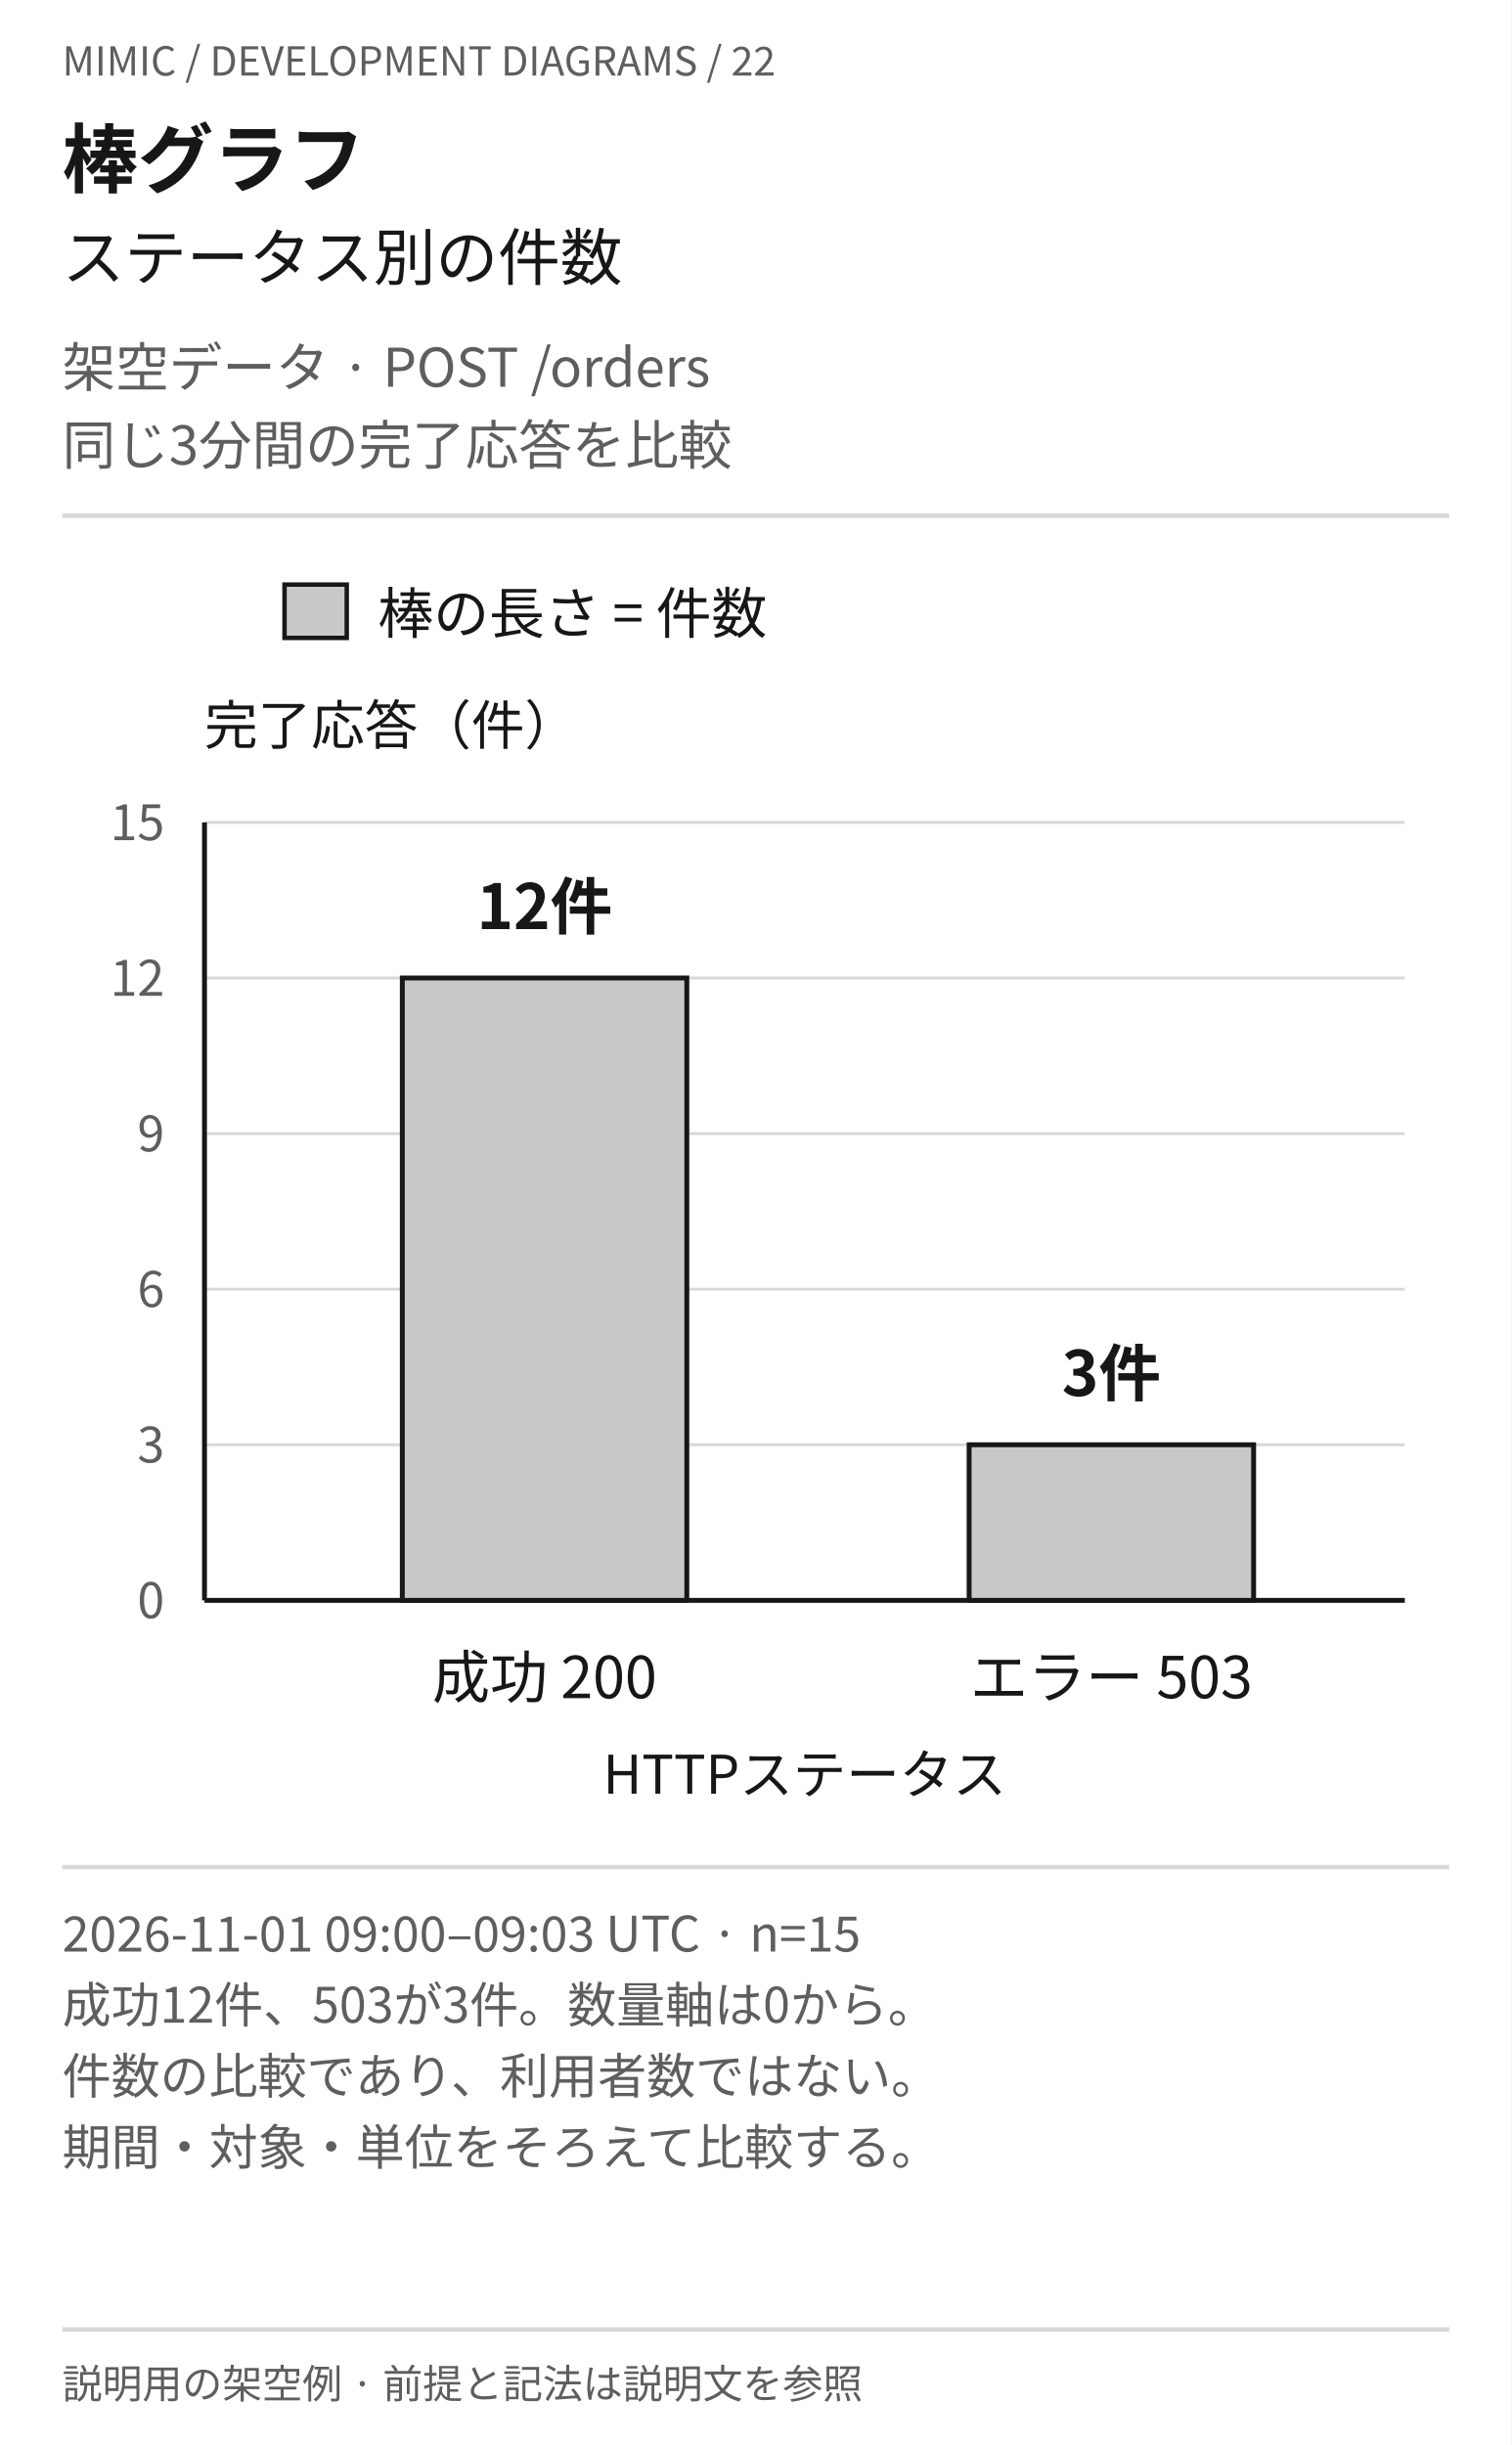
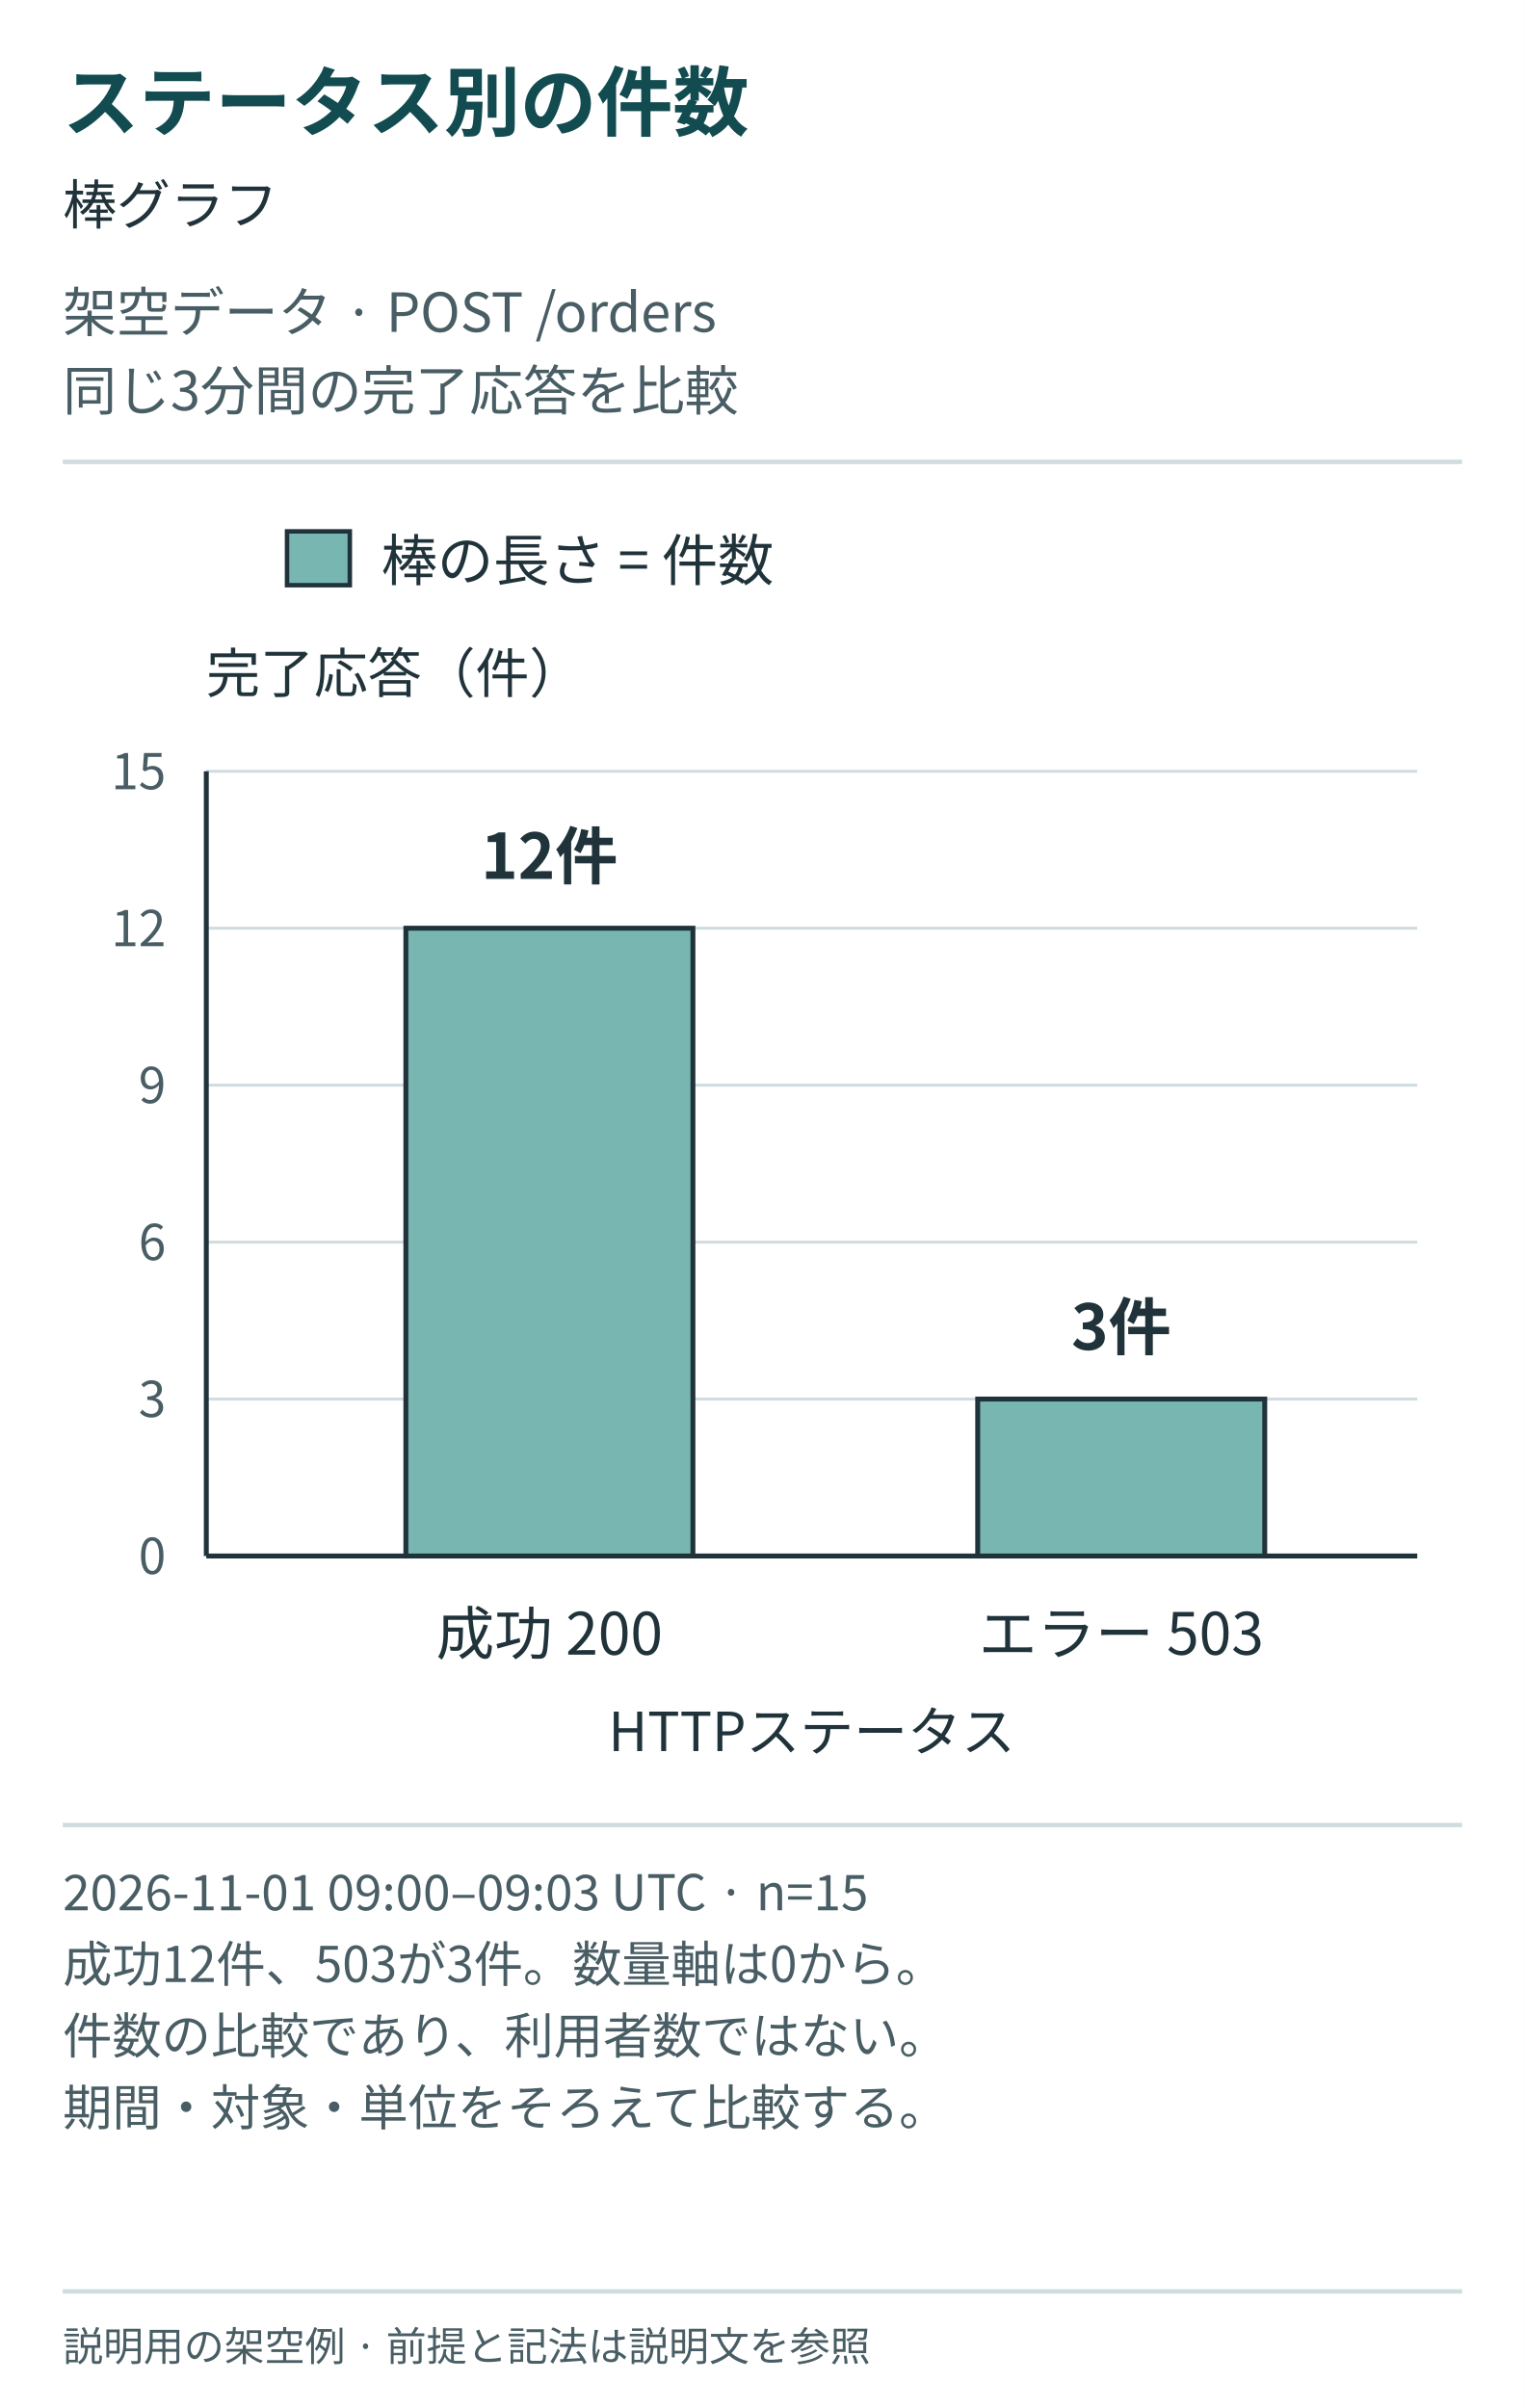
- <svg xmlns="http://www.w3.org/2000/svg" viewBox="0 0 680 1100" role="img" aria-labelledby="title desc">
+ <svg xmlns="http://www.w3.org/2000/svg" viewBox="0 26 680 1074" role="img" aria-labelledby="title desc">
  <rect x="0" y="0" width="680" height="1100" fill="#ffffff" stroke="none" stroke-width="2" />
-   <text x="28" y="34" fill="#5e5e5e" font-family="Noto Sans CJK JP, sans-serif" font-size="18" font-weight="400" text-anchor="start">MIMIC / DEVELOPMENT DIAGRAMS / 22</text>
-   <text x="28" y="84" fill="#171717" font-family="Noto Sans CJK JP, sans-serif" font-size="34" font-weight="600" text-anchor="start">棒グラフ</text>
-   <text x="28" y="126" fill="#171717" font-family="Noto Sans CJK JP, sans-serif" font-size="28" font-weight="500" text-anchor="start">ステータス別の件数</text>
-   <text x="28" y="174" fill="#5e5e5e" font-family="Noto Sans CJK JP, sans-serif" font-size="24" font-weight="400" text-anchor="start">架空データ · POST /orders</text>
-   <text x="28" y="209" fill="#5e5e5e" font-family="Noto Sans CJK JP, sans-serif" font-size="24" font-weight="400" text-anchor="start">同じ3分間の完了応答を比較</text>
-   <line x1="28" y1="232" x2="652" y2="232" stroke="#d8d8d8" stroke-width="2" />
-   <line x1="28" y1="1048" x2="652" y2="1048" stroke="#d8d8d8" stroke-width="2" />
-   <text x="28" y="1079" fill="#5e5e5e" font-family="Noto Sans CJK JP, sans-serif" font-size="18" font-weight="400" text-anchor="start">説明用の架空例 · 前提と記法は説明文を参照</text>
-   <rect x="128" y="263" width="28" height="24" fill="#c8c8c8" stroke="#171717" stroke-width="2" />
-   <text x="170" y="285" fill="#171717" font-family="Noto Sans CJK JP, sans-serif" font-size="25" font-weight="400" text-anchor="start">棒の長さ = 件数</text>
-   <text x="92" y="335" fill="#171717" font-family="Noto Sans CJK JP, sans-serif" font-size="24" font-weight="400" text-anchor="start">完了応答（件）</text>
-   <line x1="92" y1="720.0" x2="632" y2="720.0" stroke="#d8d8d8" stroke-width="1.3" />
-   <text x="74" y="728.0" fill="#5e5e5e" font-family="Noto Sans CJK JP, sans-serif" font-size="22" font-weight="400" text-anchor="end">0</text>
-   <line x1="92" y1="650.0" x2="632" y2="650.0" stroke="#d8d8d8" stroke-width="1.3" />
-   <text x="74" y="658.0" fill="#5e5e5e" font-family="Noto Sans CJK JP, sans-serif" font-size="22" font-weight="400" text-anchor="end">3</text>
-   <line x1="92" y1="580.0" x2="632" y2="580.0" stroke="#d8d8d8" stroke-width="1.3" />
-   <text x="74" y="588.0" fill="#5e5e5e" font-family="Noto Sans CJK JP, sans-serif" font-size="22" font-weight="400" text-anchor="end">6</text>
-   <line x1="92" y1="510.0" x2="632" y2="510.0" stroke="#d8d8d8" stroke-width="1.3" />
-   <text x="74" y="518.0" fill="#5e5e5e" font-family="Noto Sans CJK JP, sans-serif" font-size="22" font-weight="400" text-anchor="end">9</text>
-   <line x1="92" y1="440.0" x2="632" y2="440.0" stroke="#d8d8d8" stroke-width="1.3" />
-   <text x="74" y="448.0" fill="#5e5e5e" font-family="Noto Sans CJK JP, sans-serif" font-size="22" font-weight="400" text-anchor="end">12</text>
-   <line x1="92" y1="370.0" x2="632" y2="370.0" stroke="#d8d8d8" stroke-width="1.3" />
-   <text x="74" y="378.0" fill="#5e5e5e" font-family="Noto Sans CJK JP, sans-serif" font-size="22" font-weight="400" text-anchor="end">15</text>
-   <line x1="92" y1="370" x2="92" y2="720" stroke="#171717" stroke-width="2.2" />
-   <line x1="92" y1="720" x2="632" y2="720" stroke="#171717" stroke-width="2.2" />
-   <rect x="181" y="440.0" width="128" height="280.0" fill="#c8c8c8" stroke="#171717" stroke-width="2.2" />
-   <text x="245" y="418.0" fill="#171717" font-family="Noto Sans CJK JP, sans-serif" font-size="28" font-weight="600" text-anchor="middle">12件</text>
-   <text x="245" y="764" fill="#171717" font-family="Noto Sans CJK JP, sans-serif" font-size="26" font-weight="400" text-anchor="middle">成功 200</text>
-   <rect x="436" y="650.0" width="128" height="70.0" fill="#c8c8c8" stroke="#171717" stroke-width="2.2" />
-   <text x="500" y="628.0" fill="#171717" font-family="Noto Sans CJK JP, sans-serif" font-size="28" font-weight="600" text-anchor="middle">3件</text>
-   <text x="500" y="764" fill="#171717" font-family="Noto Sans CJK JP, sans-serif" font-size="26" font-weight="400" text-anchor="middle">エラー 503</text>
-   <text x="362" y="807" fill="#171717" font-family="Noto Sans CJK JP, sans-serif" font-size="24" font-weight="400" text-anchor="middle">HTTPステータス</text>
-   <line x1="28" y1="840" x2="652" y2="840" stroke="#d8d8d8" stroke-width="2" />
-   <text x="28" y="878" fill="#5e5e5e" font-family="Noto Sans CJK JP, sans-serif" font-size="22" font-weight="400" text-anchor="start">2026-11-01 09:00–09:03 UTC · n=15</text>
-   <text x="28" y="910" fill="#5e5e5e" font-family="Noto Sans CJK JP, sans-serif" font-size="22" font-weight="400" text-anchor="start">成功12件、503が3件。数量軸は0から。</text>
-   <text x="28" y="942" fill="#5e5e5e" font-family="Noto Sans CJK JP, sans-serif" font-size="22" font-weight="400" text-anchor="start">件数の比較であり、利用者数ではない。</text>
-   <text x="28" y="974" fill="#5e5e5e" font-family="Noto Sans CJK JP, sans-serif" font-size="22" font-weight="400" text-anchor="start">期間・対象・単位をそろえて比較する。</text>
+   <text x="28" y="84" fill="#124b50" font-family="Noto Sans CJK JP, sans-serif" font-size="34" font-weight="700" text-anchor="start">ステータス別の件数</text>
+   <text x="28" y="126" fill="#20333a" font-family="Noto Sans CJK JP, sans-serif" font-size="24" font-weight="500" text-anchor="start">棒グラフ</text>
+   <text x="28" y="174" fill="#485d64" font-family="Noto Sans CJK JP, sans-serif" font-size="24" font-weight="400" text-anchor="start">架空データ · POST /orders</text>
+   <text x="28" y="209" fill="#485d64" font-family="Noto Sans CJK JP, sans-serif" font-size="24" font-weight="400" text-anchor="start">同じ3分間の完了応答を比較</text>
+   <line x1="28" y1="232" x2="652" y2="232" stroke="#d0dce0" stroke-width="2" />
+   <line x1="28" y1="1048" x2="652" y2="1048" stroke="#d0dce0" stroke-width="2" />
+   <text x="28" y="1079" fill="#485d64" font-family="Noto Sans CJK JP, sans-serif" font-size="18" font-weight="400" text-anchor="start">説明用の架空例 · 前提と記法は説明文を参照</text>
+   <rect x="128" y="263" width="28" height="24" fill="#78b7b1" stroke="#20333a" stroke-width="2" />
+   <text x="170" y="285" fill="#20333a" font-family="Noto Sans CJK JP, sans-serif" font-size="25" font-weight="400" text-anchor="start">棒の長さ = 件数</text>
+   <text x="92" y="335" fill="#20333a" font-family="Noto Sans CJK JP, sans-serif" font-size="24" font-weight="400" text-anchor="start">完了応答（件）</text>
+   <line x1="92" y1="720.0" x2="632" y2="720.0" stroke="#d0dce0" stroke-width="1.3" />
+   <text x="74" y="728.0" fill="#485d64" font-family="Noto Sans CJK JP, sans-serif" font-size="22" font-weight="400" text-anchor="end">0</text>
+   <line x1="92" y1="650.0" x2="632" y2="650.0" stroke="#d0dce0" stroke-width="1.3" />
+   <text x="74" y="658.0" fill="#485d64" font-family="Noto Sans CJK JP, sans-serif" font-size="22" font-weight="400" text-anchor="end">3</text>
+   <line x1="92" y1="580.0" x2="632" y2="580.0" stroke="#d0dce0" stroke-width="1.3" />
+   <text x="74" y="588.0" fill="#485d64" font-family="Noto Sans CJK JP, sans-serif" font-size="22" font-weight="400" text-anchor="end">6</text>
+   <line x1="92" y1="510.0" x2="632" y2="510.0" stroke="#d0dce0" stroke-width="1.3" />
+   <text x="74" y="518.0" fill="#485d64" font-family="Noto Sans CJK JP, sans-serif" font-size="22" font-weight="400" text-anchor="end">9</text>
+   <line x1="92" y1="440.0" x2="632" y2="440.0" stroke="#d0dce0" stroke-width="1.3" />
+   <text x="74" y="448.0" fill="#485d64" font-family="Noto Sans CJK JP, sans-serif" font-size="22" font-weight="400" text-anchor="end">12</text>
+   <line x1="92" y1="370.0" x2="632" y2="370.0" stroke="#d0dce0" stroke-width="1.3" />
+   <text x="74" y="378.0" fill="#485d64" font-family="Noto Sans CJK JP, sans-serif" font-size="22" font-weight="400" text-anchor="end">15</text>
+   <line x1="92" y1="370" x2="92" y2="720" stroke="#20333a" stroke-width="2.2" />
+   <line x1="92" y1="720" x2="632" y2="720" stroke="#20333a" stroke-width="2.2" />
+   <rect x="181" y="440.0" width="128" height="280.0" fill="#78b7b1" stroke="#20333a" stroke-width="2.2" />
+   <text x="245" y="418.0" fill="#20333a" font-family="Noto Sans CJK JP, sans-serif" font-size="28" font-weight="600" text-anchor="middle">12件</text>
+   <text x="245" y="764" fill="#20333a" font-family="Noto Sans CJK JP, sans-serif" font-size="26" font-weight="400" text-anchor="middle">成功 200</text>
+   <rect x="436" y="650.0" width="128" height="70.0" fill="#78b7b1" stroke="#20333a" stroke-width="2.2" />
+   <text x="500" y="628.0" fill="#20333a" font-family="Noto Sans CJK JP, sans-serif" font-size="28" font-weight="600" text-anchor="middle">3件</text>
+   <text x="500" y="764" fill="#20333a" font-family="Noto Sans CJK JP, sans-serif" font-size="26" font-weight="400" text-anchor="middle">エラー 503</text>
+   <text x="362" y="807" fill="#20333a" font-family="Noto Sans CJK JP, sans-serif" font-size="24" font-weight="400" text-anchor="middle">HTTPステータス</text>
+   <line x1="28" y1="840" x2="652" y2="840" stroke="#d0dce0" stroke-width="2" />
+   <text x="28" y="878" fill="#485d64" font-family="Noto Sans CJK JP, sans-serif" font-size="22" font-weight="400" text-anchor="start">2026-11-01 09:00–09:03 UTC · n=15</text>
+   <text x="28" y="910" fill="#485d64" font-family="Noto Sans CJK JP, sans-serif" font-size="22" font-weight="400" text-anchor="start">成功12件、503が3件。数量軸は0から。</text>
+   <text x="28" y="942" fill="#485d64" font-family="Noto Sans CJK JP, sans-serif" font-size="22" font-weight="400" text-anchor="start">件数の比較であり、利用者数ではない。</text>
+   <text x="28" y="974" fill="#485d64" font-family="Noto Sans CJK JP, sans-serif" font-size="22" font-weight="400" text-anchor="start">期間・対象・単位をそろえて比較する。</text>
</svg>
